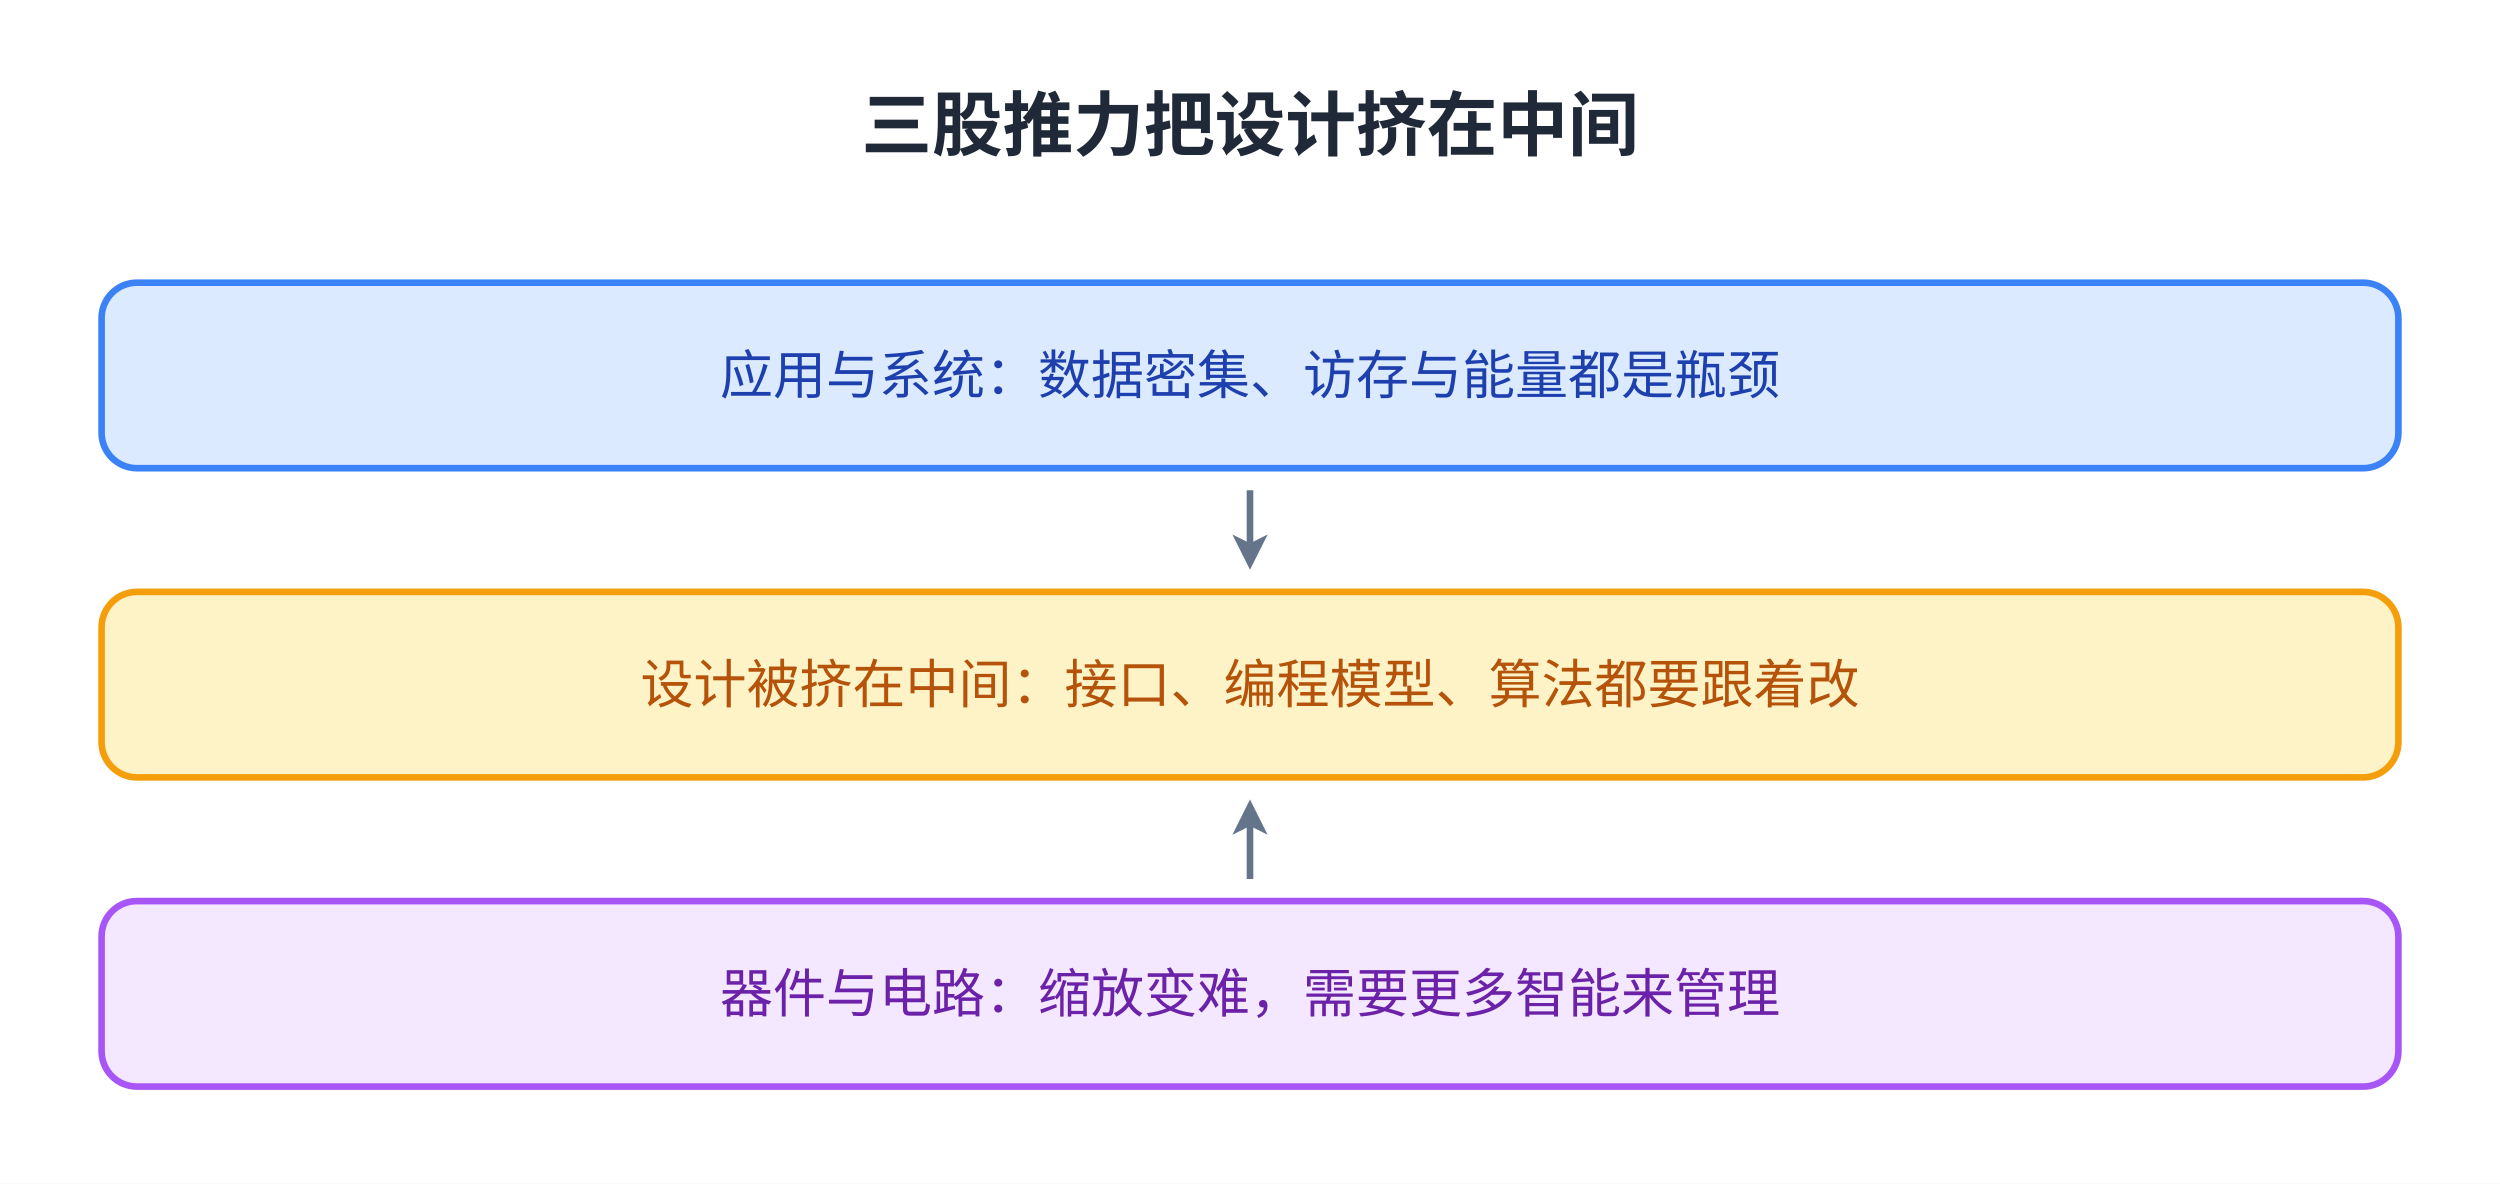
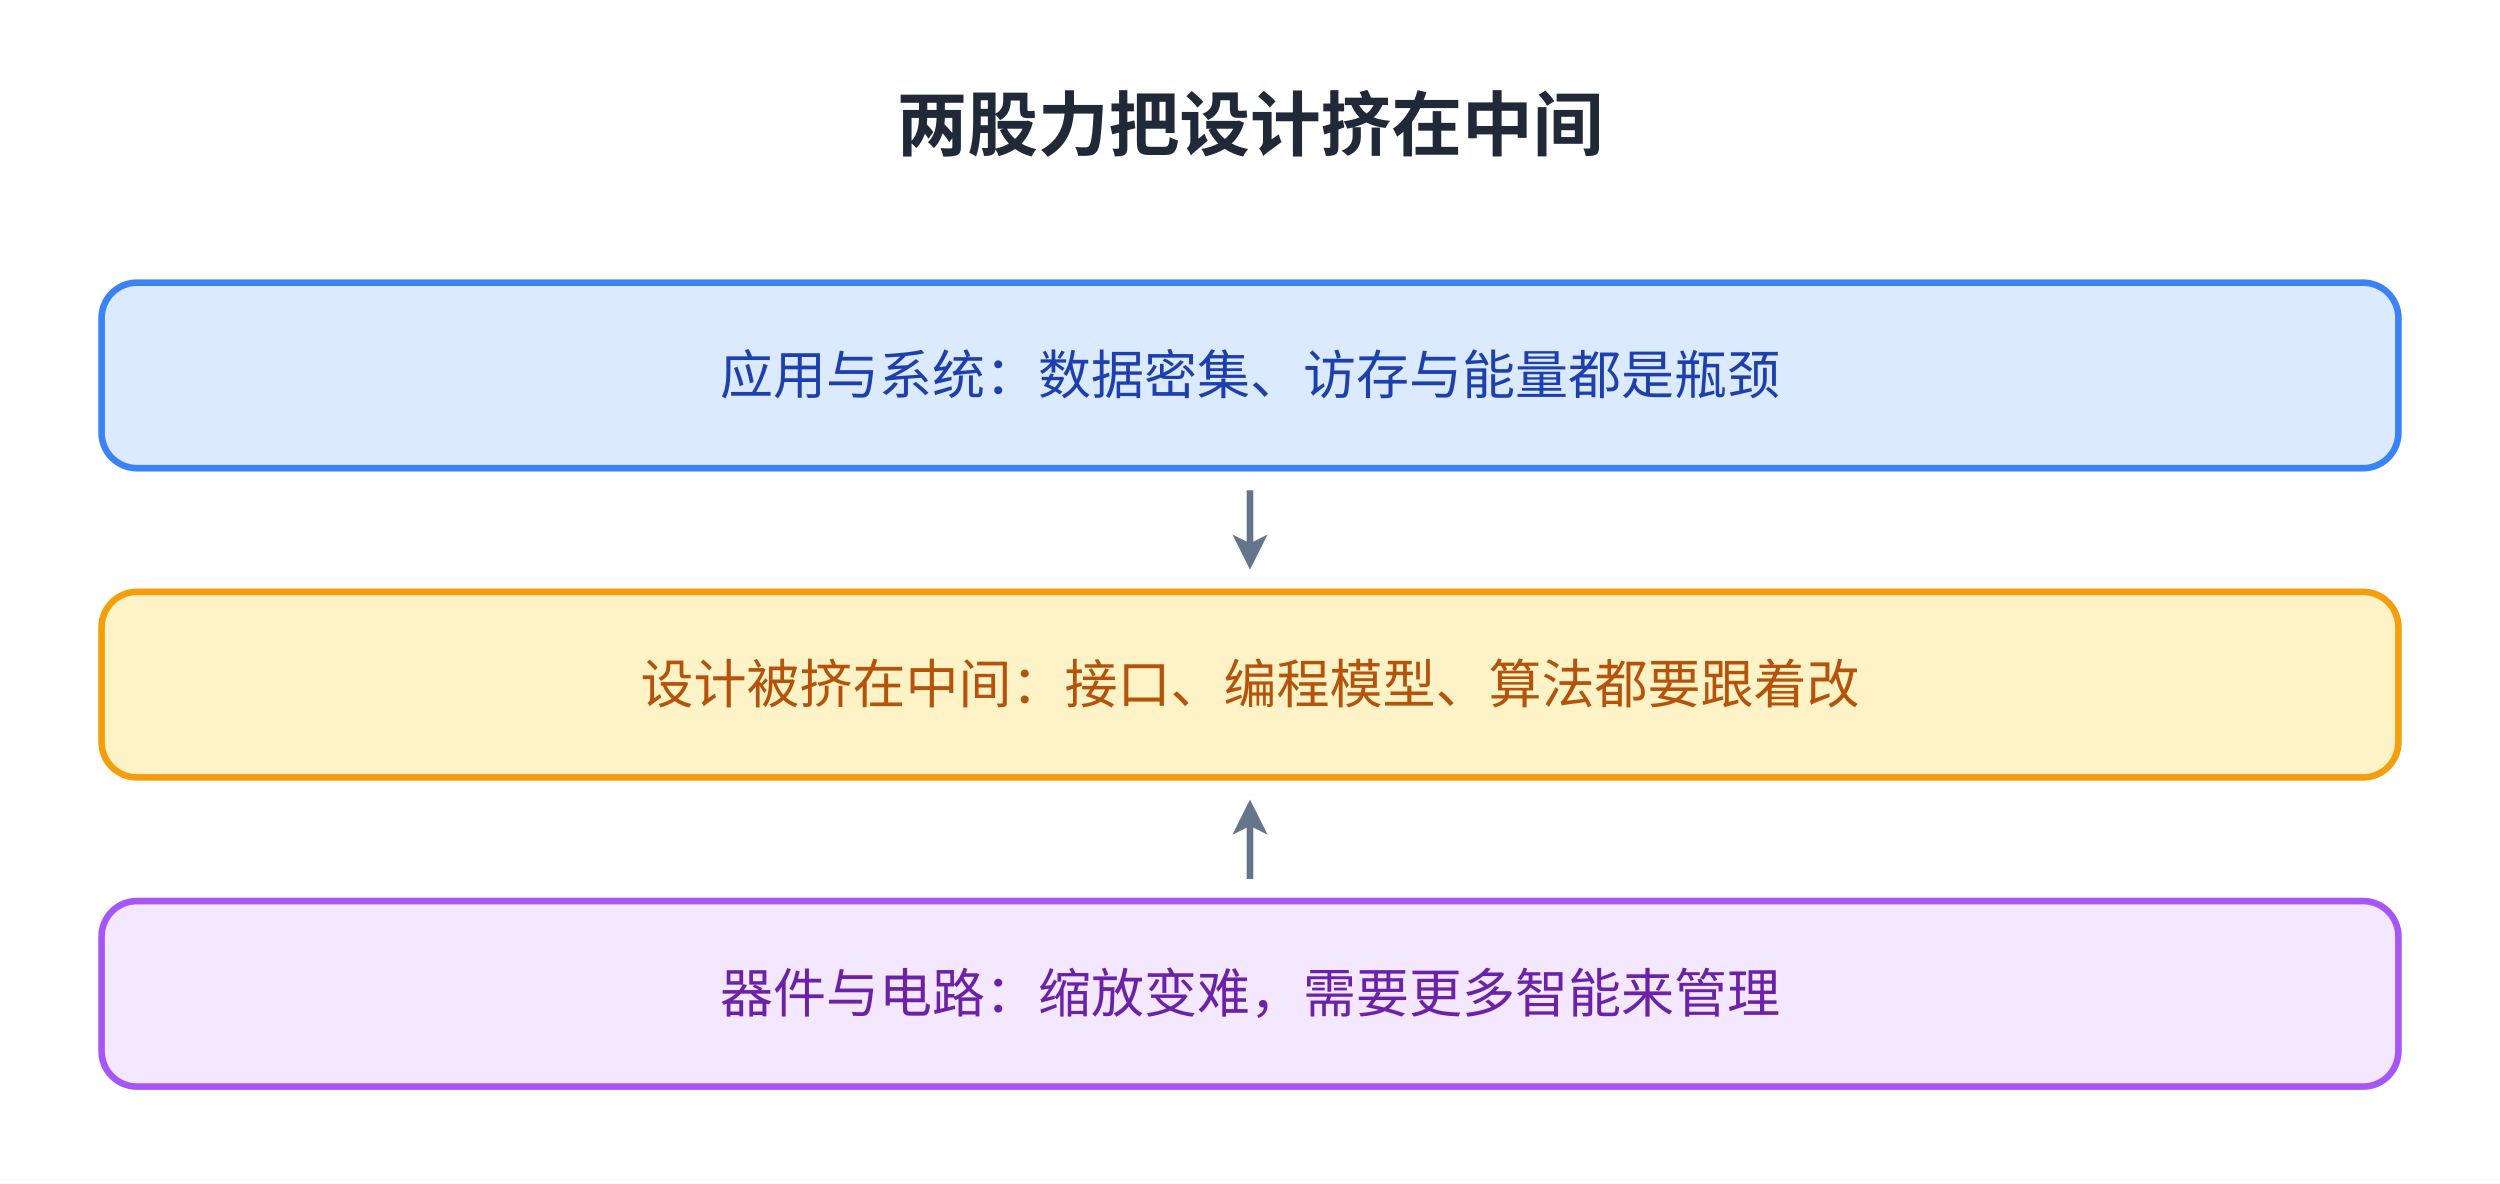
<svg xmlns="http://www.w3.org/2000/svg" viewBox="0 0 566 268" width="566" height="268" role="img" aria-labelledby="fig-l3-3-title fig-l3-3-desc">
  <defs>
    <style>
      text { font-family: 'PingFang SC', 'Microsoft YaHei', 'Noto Sans CJK SC', system-ui, sans-serif; }
    </style>
    <marker id="arrow" markerWidth="8" markerHeight="8" refX="2" refY="4" orient="auto" markerUnits="userSpaceOnUse">
      <path d="M0,0 L8,4 L0,8 L2,4 z" fill="#64748b" />
    </marker>
  </defs>
  <rect x="0" y="0" width="566" height="268" fill="#ffffff" />
-   <text x="283" y="34" font-size="16" font-weight="600" fill="#1f2937" text-anchor="middle">三股推力把设计挤在中间</text>
+   <text x="283" y="34" font-size="16" font-weight="600" fill="#1f2937" text-anchor="middle">两股力把设计挤在中间</text>
  <rect x="23" y="64" width="520" height="42" rx="8" fill="#dbeafe" stroke="#3b82f6" stroke-width="1.5" />
  <text x="283" y="89.2" font-size="12" fill="#1e40af" text-anchor="middle">应用与系统：数据密集、访存与能量都是瓶颈</text>
  <path d="M283,111 L283,123" fill="none" stroke="#64748b" stroke-width="1.5" marker-end="url(#arrow)" />
  <path d="M283,199 L283,187" fill="none" stroke="#64748b" stroke-width="1.5" marker-end="url(#arrow)" />
  <rect x="23" y="134" width="520" height="42" rx="8" fill="#fef3c7" stroke="#f59e0b" stroke-width="1.5" />
  <text x="283" y="159.2" font-size="12" fill="#b45309" text-anchor="middle">设计被挤在中间：接口、编程模型、算法都要跟着改</text>
  <rect x="23" y="204" width="520" height="42" rx="8" fill="#f3e8ff" stroke="#a855f7" stroke-width="1.5" />
  <text x="283" y="229.2" font-size="12" fill="#6b21a8" text-anchor="middle">器件与电路：缩放变难，需要更多智能来管理</text>
</svg>
